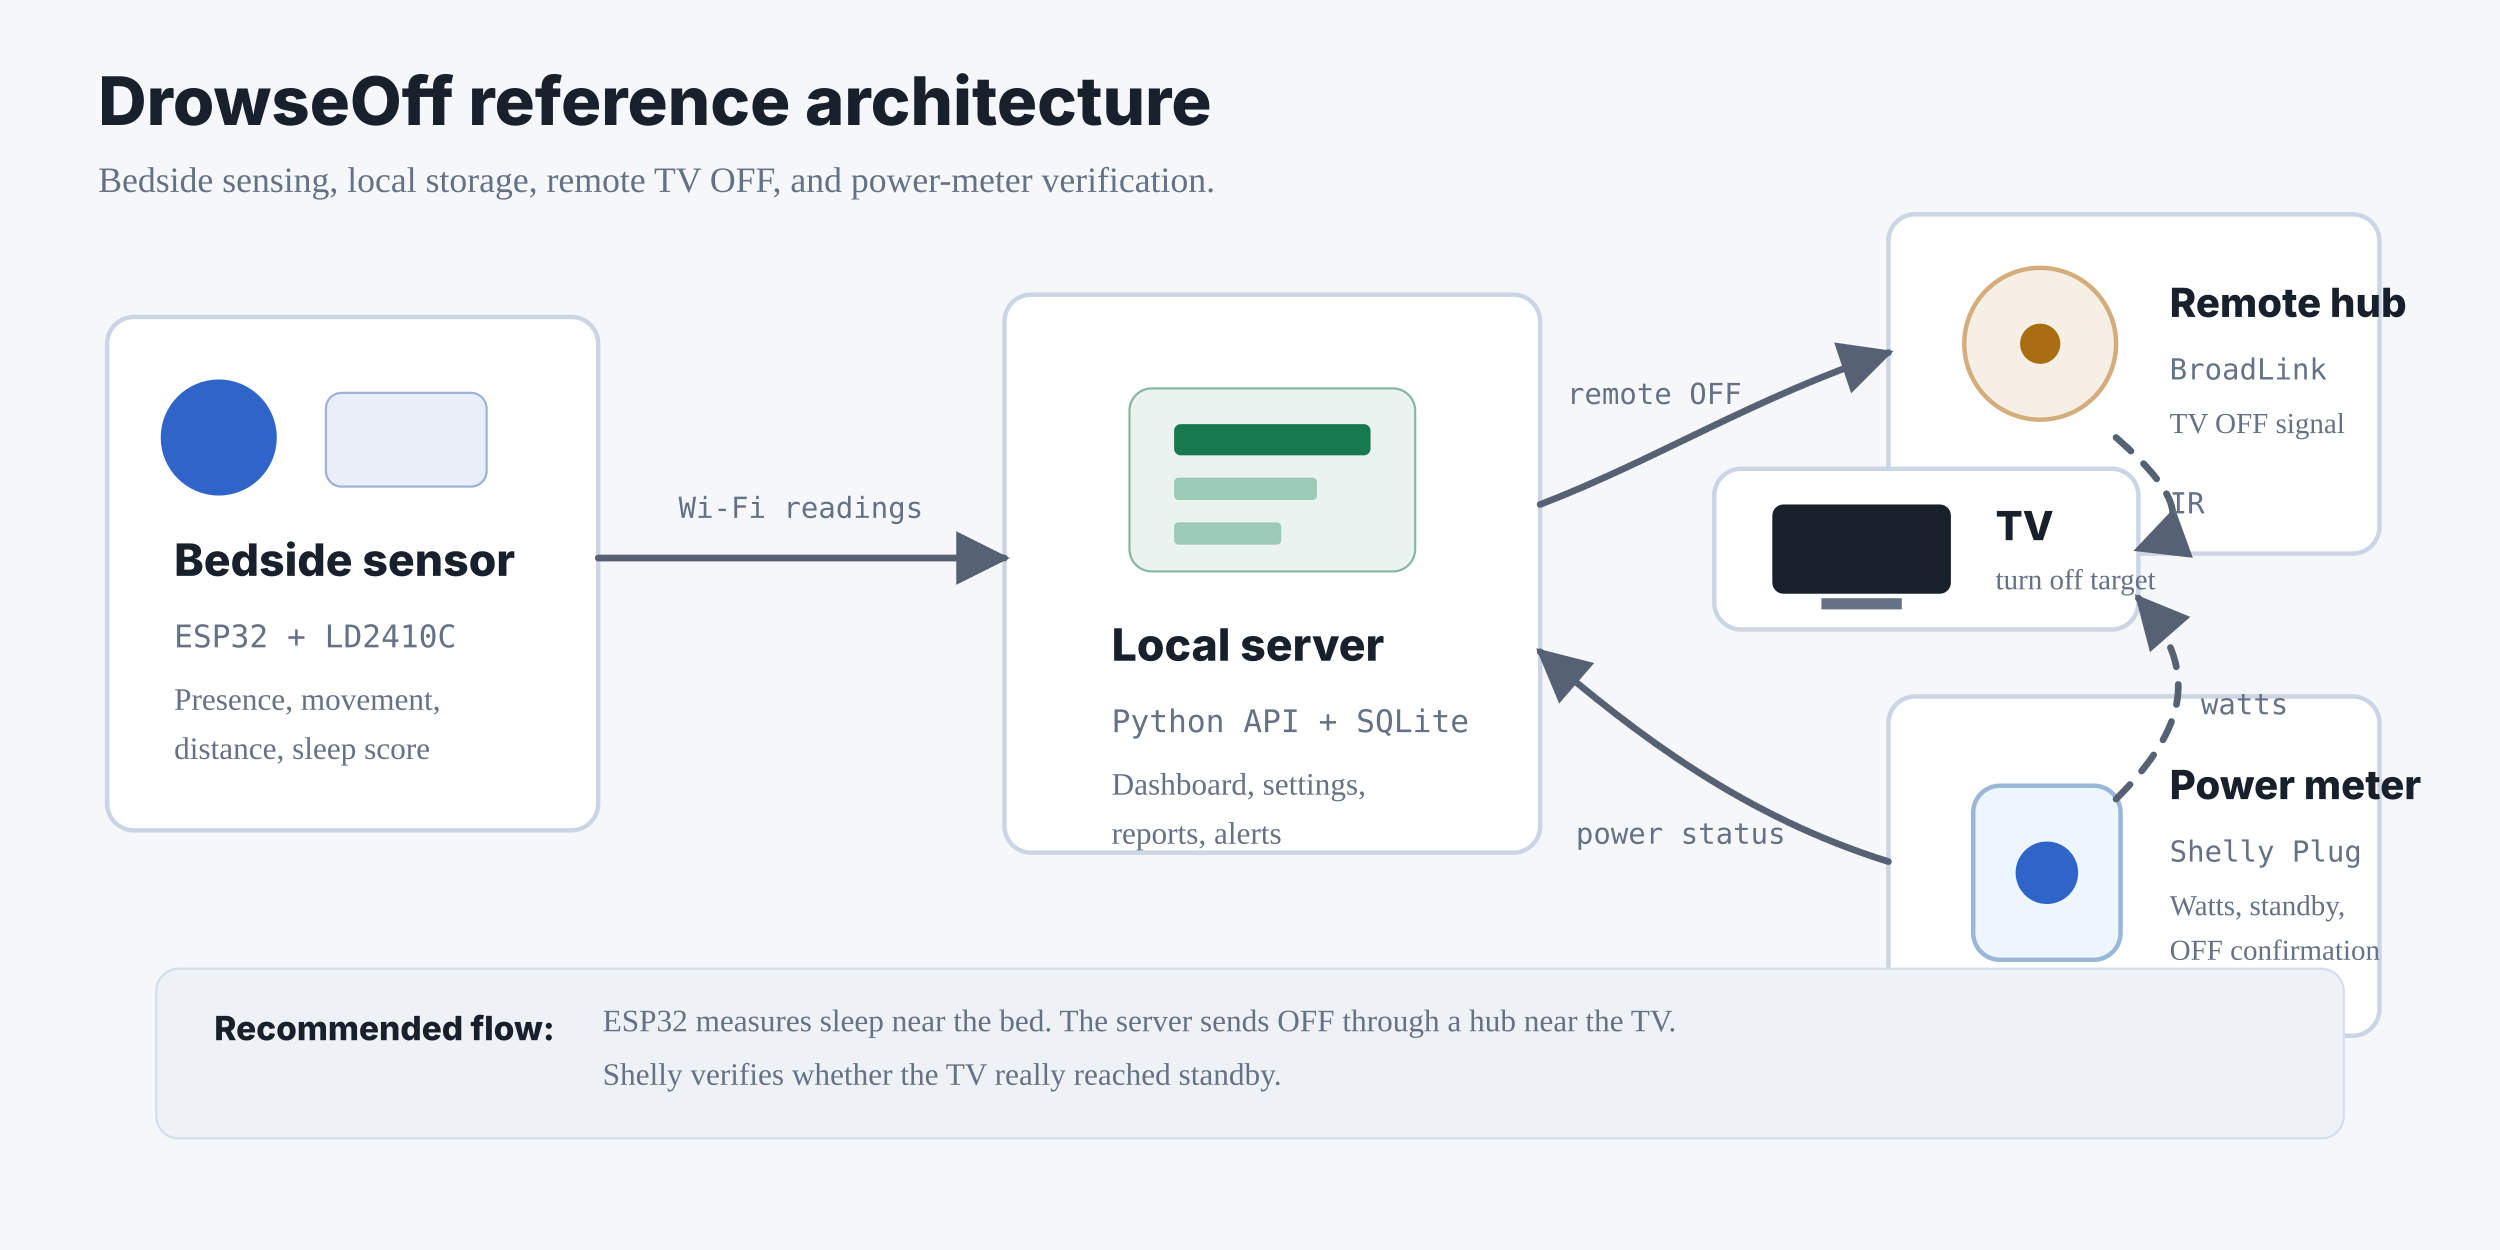
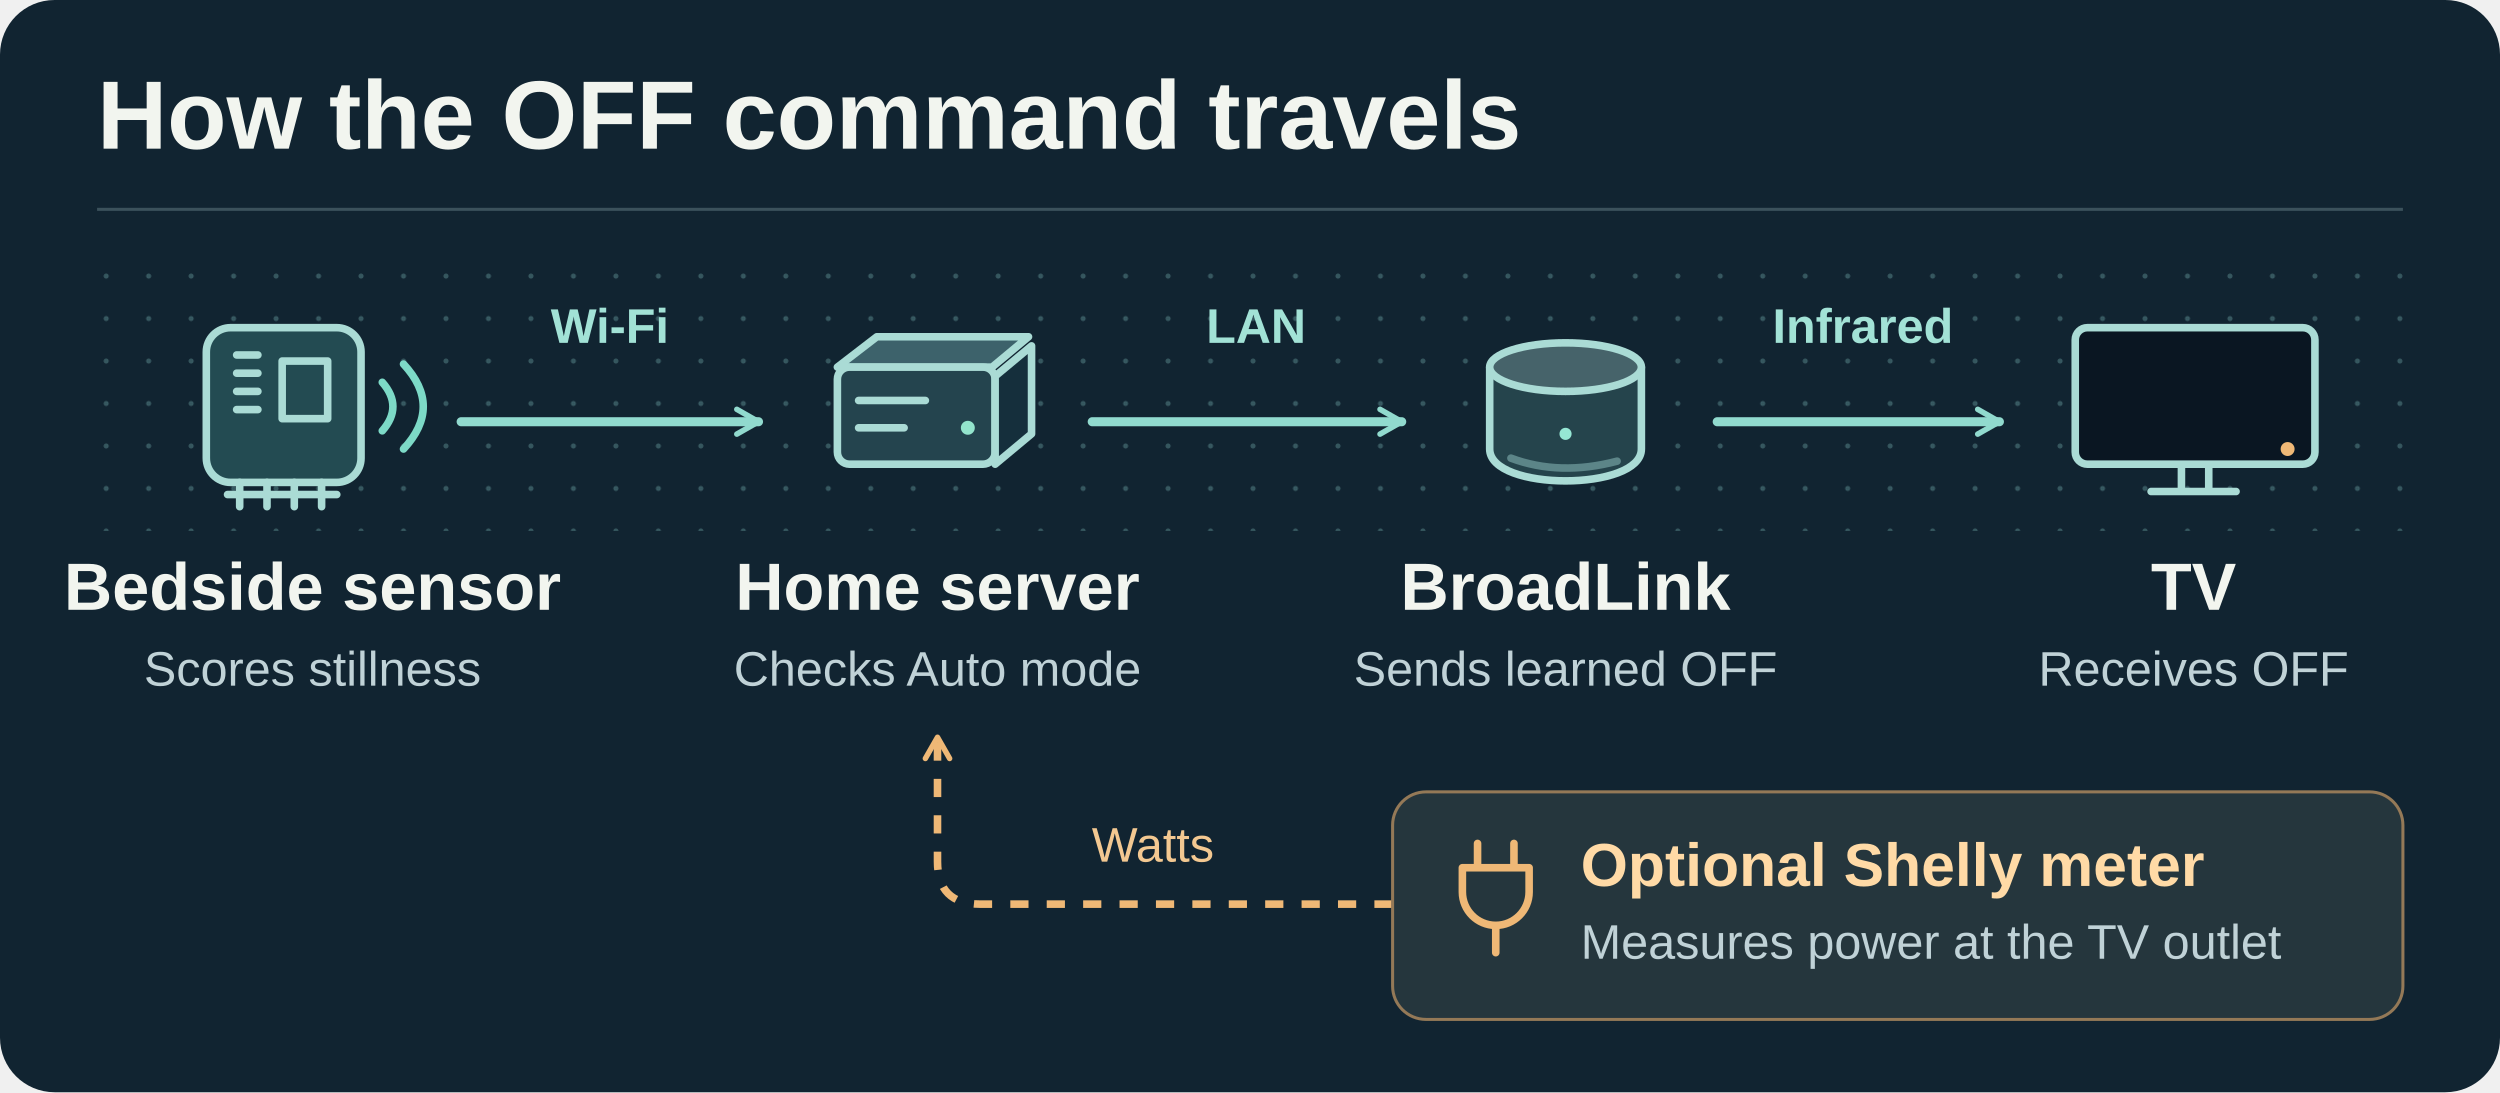
- <svg xmlns="http://www.w3.org/2000/svg" width="1120" height="560" viewBox="0 0 1120 560" role="img" aria-labelledby="title desc">
+ <svg xmlns="http://www.w3.org/2000/svg" width="824" height="360" viewBox="0 0 824 360" role="img" aria-labelledby="title desc">
  <defs>
    <style>
-       .bg{fill:#f5f7fb}
-       .card{fill:#fff;stroke:#ccd5e3;stroke-width:2}
-       .accent{fill:#2f65c8}
-       .accent2{fill:#16794f}
-       .warn{fill:#a96d12}
-       .bad{fill:#bf352d}
-       .text{font-family:Inter,Segoe UI,Arial,sans-serif;fill:#18202c}
-       .muted{fill:#657184}
-       .mono{font-family:Consolas,Menlo,monospace}
-       .line{fill:none;stroke:#566174;stroke-width:3;stroke-linecap:round;stroke-linejoin:round}
-       .dash{stroke-dasharray:9 8}
+       text { font-family: "Segoe UI", Arial, sans-serif; }
+       .name { fill: #f2f5ef; font-size: 22px; font-weight: 650; }
+       .detail { fill: #c0d2d7; font-size: 16px; }
+       .type { fill: #a2e2d6; font-size: 16px; font-weight: 600; }
+       .trace { fill: none; stroke: #91dace; stroke-width: 3; stroke-linecap: round; stroke-linejoin: round; }
+       .icon { stroke: #aadbd5; stroke-width: 2.5; stroke-linecap: round; stroke-linejoin: round; }
    </style>
-     <marker id="arrow" viewBox="0 0 10 10" refX="9" refY="5" markerWidth="8" markerHeight="8" orient="auto-start-reverse">
-       <path d="M0 0 L10 5 L0 10 z" fill="#566174" />
+     <pattern id="dots" width="14" height="14" patternUnits="userSpaceOnUse">
+       <circle cx="7" cy="7" r="0.85" fill="#35565e" />
+     </pattern>
+     <marker id="arrow" viewBox="0 0 10 10" refX="8" refY="5" markerWidth="3.4" markerHeight="3.4" orient="auto">
+       <path d="m1 1 7 4-7 4" fill="none" stroke="#91dace" stroke-width="1.8" stroke-linecap="round" stroke-linejoin="round" />
+     </marker>
+     <marker id="return" viewBox="0 0 10 10" refX="8" refY="5" markerWidth="4" markerHeight="4" orient="auto">
+       <path d="m1 1 7 4-7 4" fill="none" stroke="#efb876" stroke-width="1.8" stroke-linecap="round" stroke-linejoin="round" />
    </marker>
  </defs>
-   <rect class="bg" width="1120" height="560" rx="0" />
-   <text class="text" x="44" y="56" font-size="30" font-weight="800">DrowseOff reference architecture</text>
-   <text class="muted" x="44" y="86" font-size="16">Bedside sensing, local storage, remote TV OFF, and power-meter verification.</text>
-   <rect class="card" x="48" y="142" width="220" height="230" rx="12" />
-   <circle class="accent" cx="98" cy="196" r="26" />
-   <rect x="146" y="176" width="72" height="42" rx="7" fill="#e9eef8" stroke="#9fb2d5" />
-   <text class="text" x="78" y="258" font-size="20" font-weight="800">Bedside sensor</text>
-   <text class="muted mono" x="78" y="290" font-size="14">ESP32 + LD2410C</text>
-   <text class="muted" x="78" y="318" font-size="14">Presence, movement,</text>
-   <text class="muted" x="78" y="340" font-size="14">distance, sleep score</text>
-   <rect class="card" x="450" y="132" width="240" height="250" rx="12" />
-   <rect x="506" y="174" width="128" height="82" rx="10" fill="#eaf3ef" stroke="#88b8a2" />
-   <rect x="526" y="190" width="88" height="14" rx="3" fill="#16794f" />
-   <rect x="526" y="214" width="64" height="10" rx="2" fill="#9bcab6" />
-   <rect x="526" y="234" width="48" height="10" rx="2" fill="#9bcab6" />
-   <text class="text" x="498" y="296" font-size="20" font-weight="800">Local server</text>
-   <text class="muted mono" x="498" y="328" font-size="14">Python API + SQLite</text>
-   <text class="muted" x="498" y="356" font-size="14">Dashboard, settings,</text>
-   <text class="muted" x="498" y="378" font-size="14">reports, alerts</text>
-   <rect class="card" x="846" y="96" width="220" height="152" rx="12" />
-   <circle cx="914" cy="154" r="34" fill="#f6efe5" stroke="#d3ad7b" stroke-width="2" />
-   <circle cx="914" cy="154" r="9" fill="#a96d12" />
-   <text class="text" x="972" y="142" font-size="18" font-weight="800">Remote hub</text>
-   <text class="muted mono" x="972" y="170" font-size="13">BroadLink</text>
-   <text class="muted" x="972" y="194" font-size="13">TV OFF signal</text>
-   <rect class="card" x="846" y="312" width="220" height="152" rx="12" />
-   <rect x="884" y="352" width="66" height="78" rx="12" fill="#edf5ff" stroke="#9ab7d8" stroke-width="2" />
-   <circle cx="917" cy="391" r="14" fill="#2f65c8" />
-   <text class="text" x="972" y="358" font-size="18" font-weight="800">Power meter</text>
-   <text class="muted mono" x="972" y="386" font-size="13">Shelly Plug</text>
-   <text class="muted" x="972" y="410" font-size="13">Watts, standby,</text>
-   <text class="muted" x="972" y="430" font-size="13">OFF confirmation</text>
-   <rect class="card" x="768" y="210" width="190" height="72" rx="12" />
-   <rect x="794" y="226" width="80" height="40" rx="5" fill="#18202c" />
-   <rect x="816" y="268" width="36" height="5" fill="#657184" />
-   <text class="text" x="894" y="242" font-size="18" font-weight="800">TV</text>
-   <text class="muted" x="894" y="264" font-size="13">turn off target</text>
-   <path class="line" d="M268 250 C335 250 372 250 450 250" marker-end="url(#arrow)" />
-   <text class="muted mono" x="304" y="232" font-size="13">Wi-Fi readings</text>
-   <path class="line" d="M690 226 C742 206 786 178 846 158" marker-end="url(#arrow)" />
-   <text class="muted mono" x="702" y="181" font-size="13">remote OFF</text>
-   <path class="line" d="M846 386 C782 366 734 330 690 292" marker-end="url(#arrow)" />
-   <text class="muted mono" x="706" y="378" font-size="13">power status</text>
-   <path class="line dash" d="M948 196 C980 224 980 238 958 246" marker-end="url(#arrow)" />
-   <text class="muted mono" x="972" y="230" font-size="13">IR</text>
-   <path class="line dash" d="M948 358 C980 326 986 300 958 268" marker-end="url(#arrow)" />
-   <text class="muted mono" x="986" y="320" font-size="13">watts</text>
-   <rect x="70" y="434" width="980" height="76" rx="10" fill="#eef2f7" stroke="#d5deeb" />
-   <text class="text" x="96" y="466" font-size="15" font-weight="800">Recommended flow:</text>
-   <text class="muted" x="270" y="462" font-size="14">ESP32 measures sleep near the bed. The server sends OFF through a hub near the TV.</text>
-   <text class="muted" x="270" y="486" font-size="14">Shelly verifies whether the TV really reached standby.</text>
+   <rect width="824" height="360" rx="18" fill="#112431" />
+   <text x="32" y="49" fill="#f2f5ef" font-size="32" font-weight="650">How the OFF command travels</text>
+   <path d="M32 69h760" stroke="#3b515b" />
+   <rect x="32" y="82" width="760" height="93" fill="url(#dots)" />
+   <g text-anchor="middle" class="type">
+     <text x="201" y="113">Wi-Fi</text>
+     <text x="414" y="113">LAN</text>
+     <text x="614" y="113">Infrared</text>
+   </g>
+   <g class="trace" marker-end="url(#arrow)">
+     <path d="M152 139h98" />
+     <path d="M360 139h102" />
+     <path d="M566 139h93" />
+   </g>
+   <g class="icon">
+     <rect x="68" y="108" width="51" height="51" rx="8" fill="#234b52" />
+     <g fill="none">
+       <path d="M78 117h7m-7 6h7m-7 6h7m-7 6h7" />
+       <path d="M93 119h15v19H93z" />
+       <path d="M75 163h36m-32-4v8m9-8v8m9-8v8m9-8v8" />
+       <path d="M126 126q7 8 0 16m7-22q13 14 0 28" stroke="#7ddac7" />
+     </g>
+     <path d="m276 121 13-10h50l-12 10z" fill="#3d626b" />
+     <rect x="276" y="121" width="52" height="32" rx="4" fill="#24444e" />
+     <path d="m328 124 12-10v29l-12 10z" fill="#152f3c" />
+     <path d="M283 132h22m-22 9h15" fill="none" />
+     <circle cx="319" cy="141" r="2.3" fill="#93e4cc" stroke="none" />
+     <path d="M491 121v27c0 14 50 14 50 0v-27" fill="#25444c" />
+     <ellipse cx="516" cy="121" rx="25" ry="8" fill="#46636a" />
+     <path d="M498 151q16 6 35 1" fill="none" stroke="#5c8588" />
+     <circle cx="516" cy="143" r="2" fill="#96e7d4" stroke="none" />
+     <rect x="684" y="108" width="79" height="45" rx="4" fill="#0a1622" />
+     <path d="M719 154v7m9-7v7m-19 1h28" fill="none" />
+     <circle cx="754" cy="148" r="2.3" fill="#efb876" stroke="none" />
+   </g>
+   <g text-anchor="middle">
+     <g class="name">
+       <text x="103" y="201">Bedside sensor</text>
+       <text x="309" y="201">Home server</text>
+       <text x="516" y="201">BroadLink</text>
+       <text x="723" y="201">TV</text>
+     </g>
+     <g class="detail">
+       <text x="103" y="226">Scores stillness</text>
+       <text x="309" y="226">Checks Auto mode</text>
+       <text x="516" y="226">Sends learned OFF</text>
+       <text x="723" y="226">Receives OFF</text>
+     </g>
+   </g>
+   <path d="M459 298H323q-14 0-14-14v-41" fill="none" stroke="#efb876" stroke-width="2.5" stroke-dasharray="6 6" marker-end="url(#return)" />
+   <text x="380" y="284" fill="#f3c891" font-size="16" text-anchor="middle">Watts</text>
+   <rect x="459" y="261" width="333" height="75" rx="11" fill="#25363d" stroke="#947957" />
+   <path d="M482 286h22v8a11 11 0 0 1-22 0zm5-8v8m12-8v8m-6 19v9" fill="none" stroke="#efb876" stroke-width="2.5" stroke-linecap="round" stroke-linejoin="round" />
+   <text x="521" y="292" fill="#ffdaa6" font-size="20" font-weight="650">Optional Shelly meter</text>
+   <text x="521" y="316" class="detail">Measures power at the TV outlet</text>
</svg>
